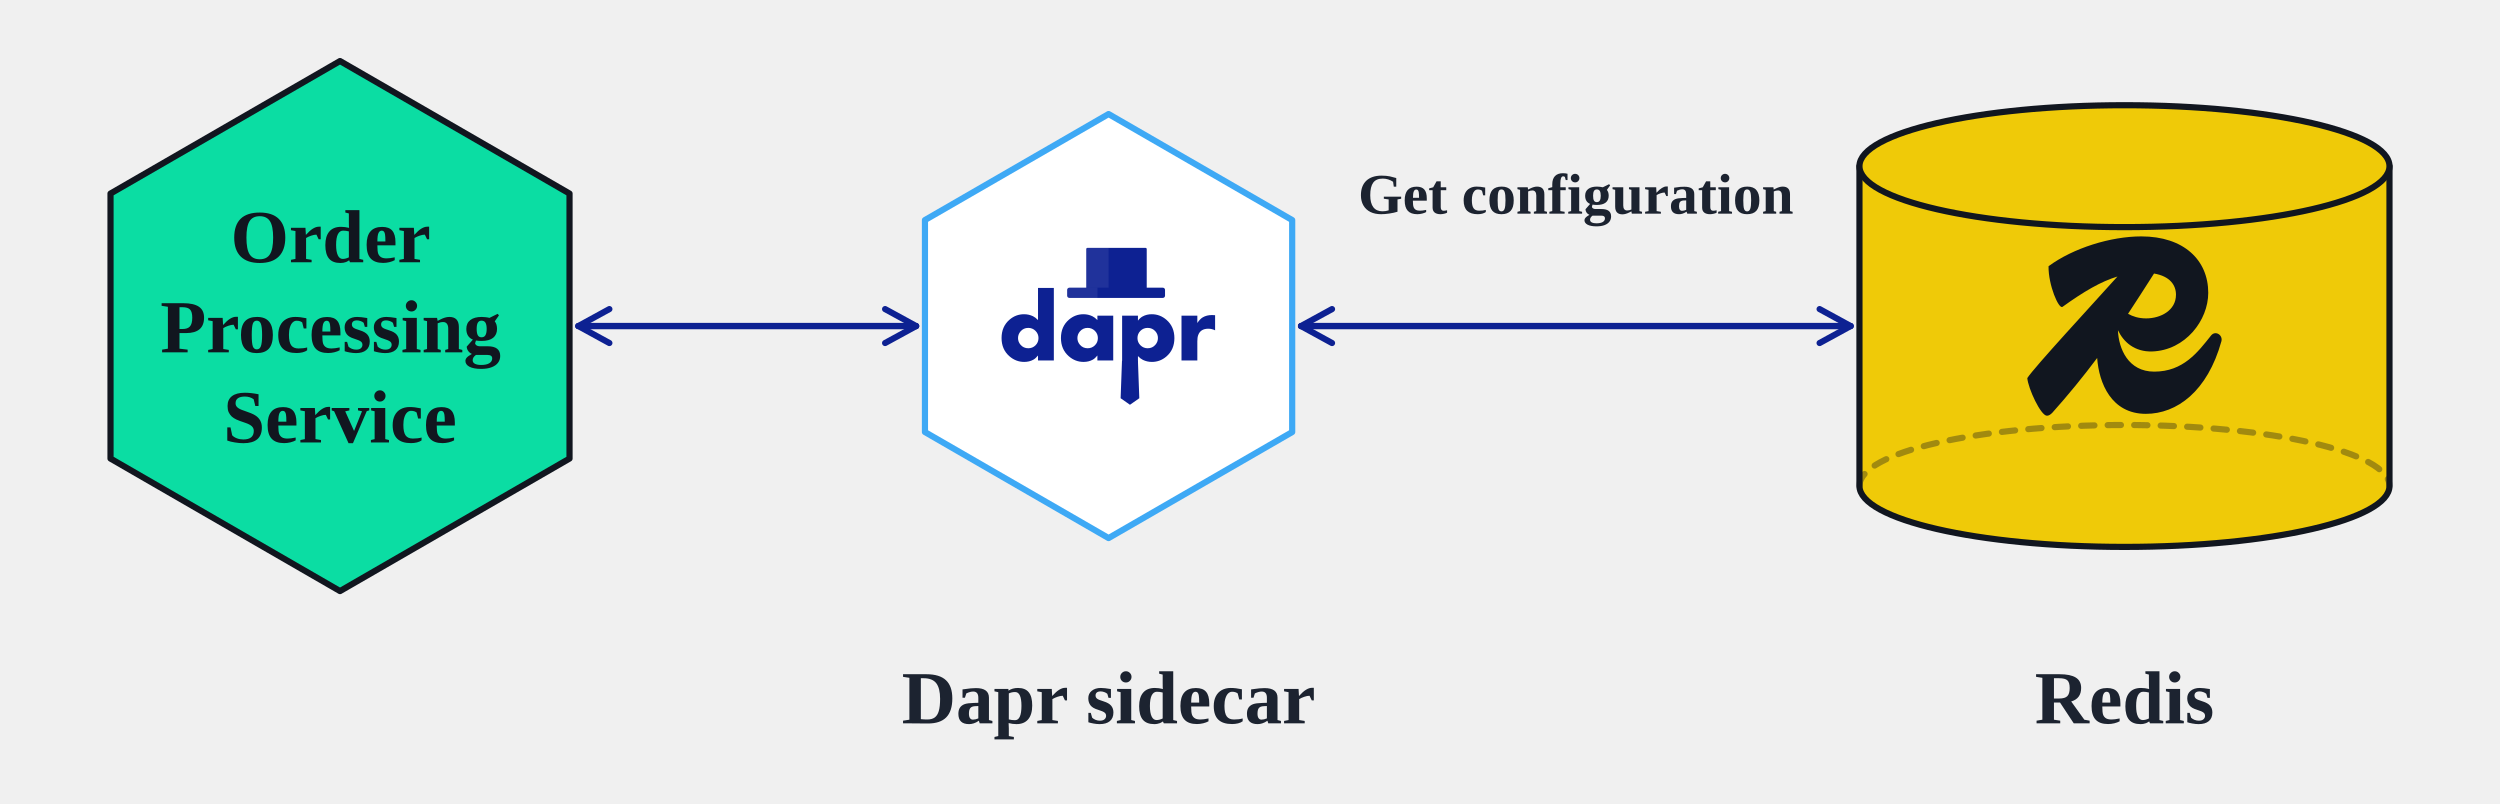
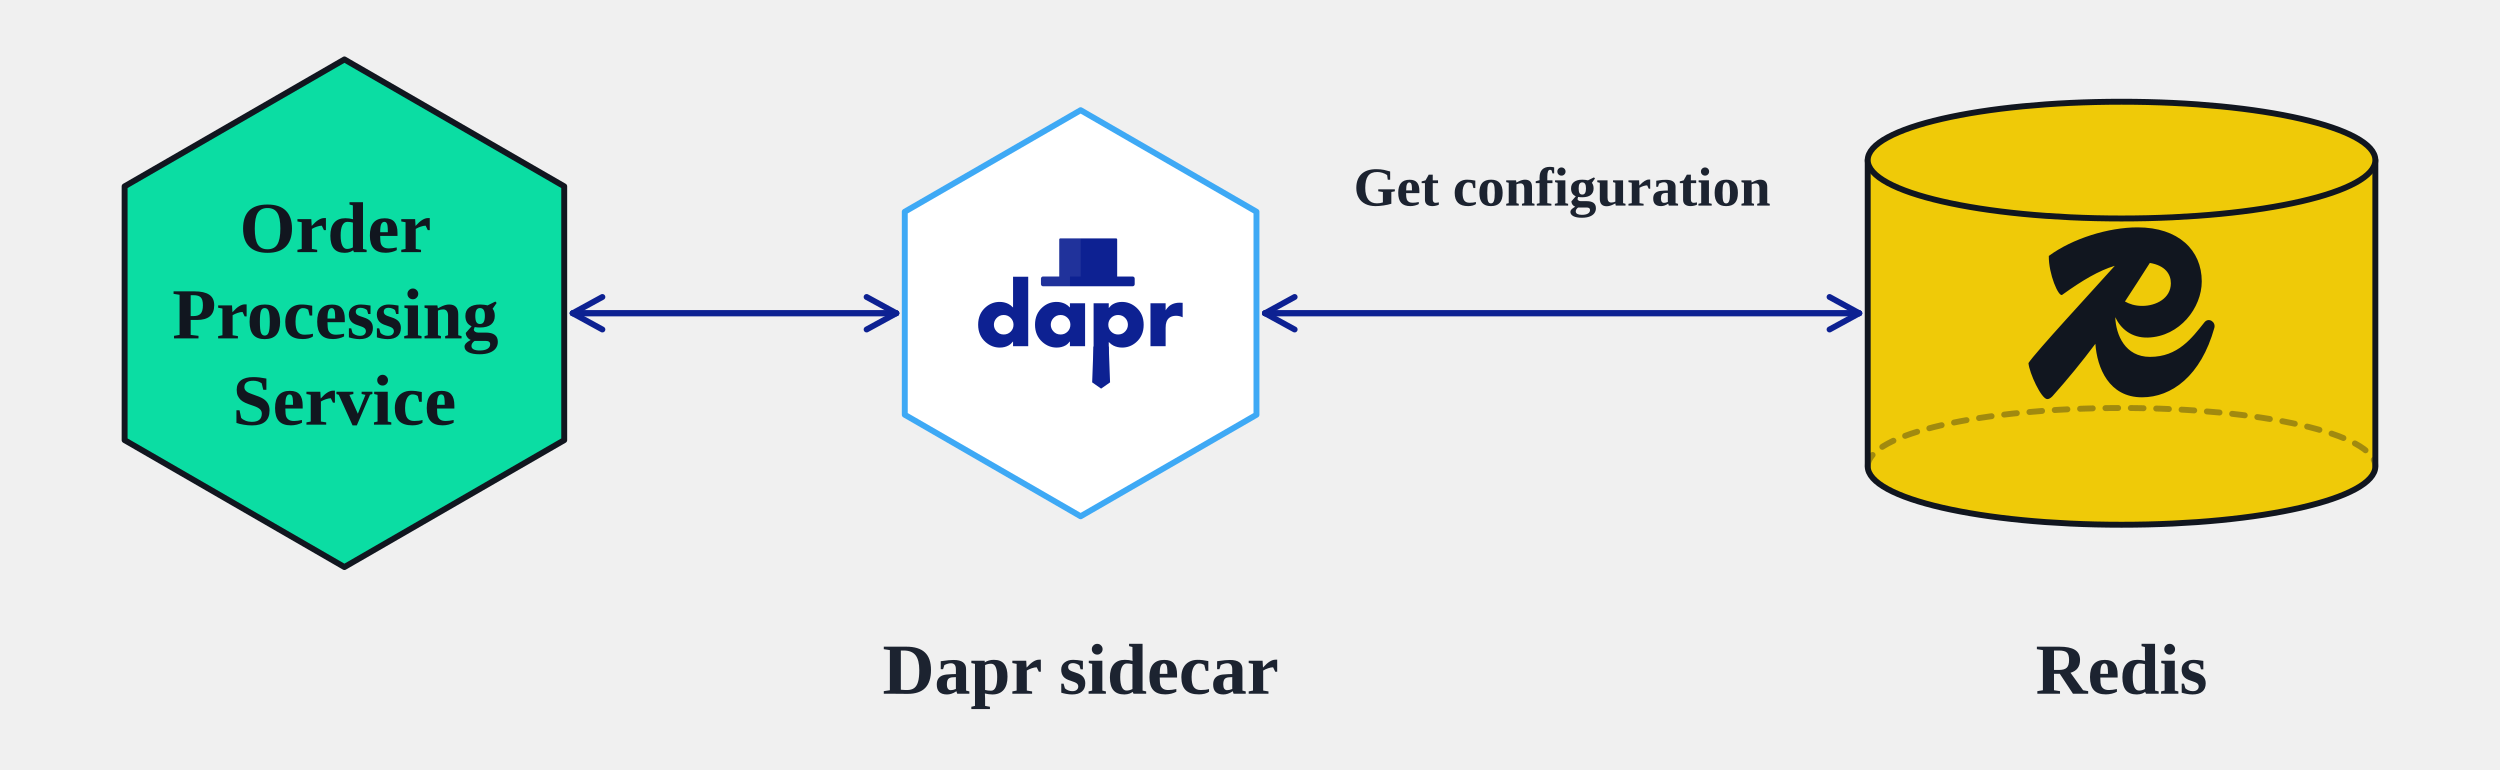
- <svg xmlns="http://www.w3.org/2000/svg" viewBox="4.02 0.18 566 182" role="img" aria-labelledby="configuration-example-title configuration-example-desc">
+ <svg xmlns="http://www.w3.org/2000/svg" viewBox="-0.46 -0.05 591 182" role="img" aria-labelledby="configuration-example-title configuration-example-desc">
  <g class="d-arrow">
-     <line x1="134.96" y1="74" x2="211.43" y2="74" stroke="#0D2192" stroke-width="1.4" stroke-linecap="round" stroke-linejoin="round" fill="none" />
+     <line x1="134.92" y1="74" x2="211.43" y2="74" stroke="#0D2192" stroke-width="1.4" stroke-linecap="round" stroke-linejoin="round" fill="none" />
    <polyline points="204.41,77.84 211.43,74 204.41,70.16" stroke="#0D2192" stroke-width="1.4" stroke-linecap="round" stroke-linejoin="round" fill="none" />
  </g>
  <g class="d-arrow">
-     <line x1="211.43" y1="74" x2="134.96" y2="74" stroke="#0D2192" stroke-width="1.4" stroke-linecap="round" stroke-linejoin="round" fill="none" />
-     <polyline points="141.98,70.16 134.96,74 141.98,77.84" stroke="#0D2192" stroke-width="1.4" stroke-linecap="round" stroke-linejoin="round" fill="none" />
+     <line x1="211.43" y1="74" x2="134.92" y2="74" stroke="#0D2192" stroke-width="1.4" stroke-linecap="round" stroke-linejoin="round" fill="none" />
+     <polyline points="141.94,70.16 134.92,74 141.94,77.84" stroke="#0D2192" stroke-width="1.4" stroke-linecap="round" stroke-linejoin="round" fill="none" />
  </g>
  <g class="d-arrow">
-     <line x1="298.57" y1="74" x2="423" y2="74" stroke="#0D2192" stroke-width="1.4" stroke-linecap="round" stroke-linejoin="round" fill="none" />
-     <polyline points="415.98,77.84 423,74 415.98,70.16" stroke="#0D2192" stroke-width="1.4" stroke-linecap="round" stroke-linejoin="round" fill="none" />
+     <line x1="298.57" y1="74" x2="439.07" y2="74" stroke="#0D2192" stroke-width="1.4" stroke-linecap="round" stroke-linejoin="round" fill="none" />
+     <polyline points="432.05,77.84 439.07,74 432.05,70.16" stroke="#0D2192" stroke-width="1.4" stroke-linecap="round" stroke-linejoin="round" fill="none" />
  </g>
  <g class="d-arrow">
-     <line x1="423" y1="74" x2="298.57" y2="74" stroke="#0D2192" stroke-width="1.4" stroke-linecap="round" stroke-linejoin="round" fill="none" />
+     <line x1="439.07" y1="74" x2="298.57" y2="74" stroke="#0D2192" stroke-width="1.4" stroke-linecap="round" stroke-linejoin="round" fill="none" />
    <polyline points="305.59,70.16 298.57,74 305.59,77.84" stroke="#0D2192" stroke-width="1.4" stroke-linecap="round" stroke-linejoin="round" fill="none" />
  </g>
-   <text x="360.78" y="48.55" text-anchor="middle" font-size="13" font-weight="600" fill="#1c2330">Get configuration</text>
+   <text x="368.82" y="48.55" text-anchor="middle" font-size="13" font-weight="600" fill="#1c2330">Get configuration</text>
  <g class="d-hex d-hex-solid">
-     <polygon points="81,14 132.96,44 132.96,104 81,134 29.04,104 29.04,44" fill="#0bdda3" stroke="#11161f" stroke-width="1.4" stroke-linejoin="round" stroke-linecap="round" />
-     <text x="81" y="59.55" text-anchor="middle" font-size="17" font-weight="600" fill="#11161f">
-       <tspan x="81">Order</tspan>
-       <tspan x="81" dy="20.4">Processing</tspan>
-       <tspan x="81" dy="20.4">Service</tspan>
+     <polygon points="80.96,14 132.92,44 132.92,104 80.96,134 29,104 29,44" fill="#0bdda3" stroke="#11161f" stroke-width="1.4" stroke-linejoin="round" stroke-linecap="round" />
+     <text x="80.96" y="59.55" text-anchor="middle" font-size="17" font-weight="600" fill="#11161f">
+       <tspan x="80.96">Order</tspan>
+       <tspan x="80.96" dy="20.4">Processing</tspan>
+       <tspan x="80.96" dy="20.4">Service</tspan>
    </text>
  </g>
  <g class="d-named-mark">
    <g class="d-mark-hex">
      <polygon points="255,26 296.57,50 296.57,98 255,122 213.43,98 213.43,50" fill="#ffffff" stroke="#3ea9f5" stroke-width="1.4" stroke-linejoin="round" />
      <g class="d-icon-group">
        <g class="d-icon" data-mark="logo-blue" transform="translate(223 42) scale(0.1333)">
          <defs />
          <g id="ic-configuration-example-logo-blue-255-74-logo-large" stroke="none" stroke-width="1" fill="none" fill-rule="evenodd">
            <path d="M147.11,298.505 L120.218,298.505 L120.218,290.06 C117.649,293.285 115.053,295.635 112.429,297.111 C107.838,299.68 102.618,300.964 96.77,300.964 C87.314,300.964 78.897,297.712 71.518,291.208 C62.718,283.447 58.318,273.171 58.318,260.381 C58.318,247.372 62.827,236.987 71.846,229.226 C79.006,223.05 87.232,219.961 96.524,219.961 C101.935,219.961 107.018,221.109 111.774,223.405 C114.506,224.717 117.321,226.876 120.218,229.882 L120.218,175.361 L147.11,175.361 L147.11,298.505 Z M121.038,260.463 C121.038,255.653 119.344,251.567 115.955,248.206 C112.566,244.844 108.467,243.164 103.657,243.164 C98.3,243.164 93.9,245.186 90.457,249.231 C87.669,252.51 86.276,256.254 86.276,260.463 C86.276,264.672 87.669,268.416 90.457,271.695 C93.846,275.74 98.246,277.762 103.657,277.762 C108.521,277.762 112.634,276.095 115.996,272.761 C119.357,269.427 121.038,265.328 121.038,260.463 Z M247.968,298.505 L221.077,298.505 L221.077,290.06 C218.508,293.285 215.911,295.635 213.288,297.111 C208.696,299.68 203.477,300.964 197.628,300.964 C188.172,300.964 179.755,297.712 172.376,291.208 C163.576,283.447 159.176,273.171 159.176,260.381 C159.176,247.372 163.686,236.987 172.704,229.226 C179.865,223.05 188.09,219.961 197.382,219.961 C202.793,219.961 207.877,221.109 212.632,223.405 C215.365,224.717 218.18,226.876 221.077,229.882 L221.077,222.421 L247.968,222.421 L247.968,298.505 Z M221.896,260.463 C221.896,255.653 220.202,251.567 216.813,248.206 C213.424,244.844 209.325,243.164 204.515,243.164 C199.159,243.164 194.759,245.186 191.315,249.231 C188.528,252.51 187.134,256.254 187.134,260.463 C187.134,264.672 188.528,268.416 191.315,271.695 C194.704,275.74 199.104,277.762 204.515,277.762 C209.38,277.762 213.493,276.095 216.854,272.761 C220.216,269.427 221.896,265.328 221.896,260.463 Z M351.86,260.545 C351.86,273.554 347.351,283.938 338.332,291.7 C331.172,297.876 322.946,300.964 313.654,300.964 C308.243,300.964 303.16,299.817 298.405,297.521 C295.672,296.209 292.857,294.05 289.96,291.044 L289.96,336.547 L263.068,336.547 L263.068,222.421 L289.96,222.421 L289.96,230.866 C292.365,227.696 294.961,225.345 297.749,223.815 C302.34,221.246 307.56,219.961 313.408,219.961 C322.864,219.961 331.281,223.214 338.66,229.718 C347.46,237.479 351.86,247.755 351.86,260.545 Z M323.903,260.463 C323.903,256.145 322.536,252.401 319.803,249.231 C316.36,245.186 311.932,243.164 306.521,243.164 C301.657,243.164 297.544,244.831 294.182,248.165 C290.821,251.499 289.14,255.598 289.14,260.463 C289.14,265.273 290.835,269.359 294.223,272.72 C297.612,276.081 301.711,277.762 306.521,277.762 C311.932,277.762 316.332,275.74 319.721,271.695 C322.509,268.416 323.903,264.672 323.903,260.463 Z M420.99,247.263 C417.218,245.459 413.392,244.558 409.511,244.558 C400.657,244.558 394.918,248.165 392.294,255.38 C391.31,258.003 390.818,261.529 390.818,265.956 L390.818,298.505 L363.927,298.505 L363.927,222.421 L390.818,222.421 L390.818,234.883 C393.661,230.456 396.721,227.258 400.001,225.291 C404.428,222.667 409.675,221.355 415.742,221.355 C417.163,221.355 418.912,221.437 420.99,221.601 L420.99,247.263 Z" id="ic-configuration-example-logo-blue-255-74-dapr" fill="#0D2192" />
            <polygon id="ic-configuration-example-logo-blue-255-74-tie" fill="#0D2192" fill-rule="nonzero" points="262.857 299.058 289.933 299.058 292.265 362.63 276.395 373.751 260.524 362.63" />
            <rect id="ic-configuration-example-logo-blue-255-74-Rectangle-4" fill="#0D2192" fill-rule="nonzero" x="202.148" y="107.275" width="102.723" height="72.294" rx="2" />
            <rect id="ic-configuration-example-logo-blue-255-74-Rectangle-4-2" fill="#FFFFFF" fill-rule="nonzero" opacity="0.08" x="202.148" y="107.275" width="37.998" height="72.294" />
            <rect id="ic-configuration-example-logo-blue-255-74-Rectangle-3" fill="#0D2192" fill-rule="nonzero" x="169.709" y="174.905" width="166.248" height="17.351" rx="3.72" />
            <rect id="ic-configuration-example-logo-blue-255-74-Rectangle-4-3" fill="#FFFFFF" fill-rule="nonzero" opacity="0.08" x="169.709" y="174.905" width="51.438" height="21.355" />
          </g>
        </g>
      </g>
    </g>
    <text x="255" y="163.95" text-anchor="middle" font-size="17" font-weight="600" fill="#1c2330">Dapr sidecar</text>
  </g>
  <g class="d-named-mark">
    <g class="d-cylinder">
-       <path d="M425,37.8 L425,110.2 A60,13.8 0 0 0 545,110.2 L545,37.8 A60,13.8 0 0 0 425,37.8 Z" fill="#efca08" stroke="none" />
-       <path d="M425,110.2 A60,13.8 0 0 1 545,110.2" fill="none" stroke="#11161f" stroke-width="1.4" stroke-linejoin="round" stroke-linecap="round" stroke-dasharray="3 3" stroke-opacity="0.35" />
-       <path d="M425,37.8 L425,110.2 A60,13.8 0 0 0 545,110.2 L545,37.8" fill="none" stroke="#11161f" stroke-width="1.4" stroke-linejoin="round" stroke-linecap="round" />
-       <ellipse cx="485" cy="37.8" rx="60" ry="13.8" fill="#efca08" stroke="#11161f" stroke-width="1.4" stroke-linejoin="round" stroke-linecap="round" />
+       <path d="M441.07,37.8 L441.07,110.2 A60,13.8 0 0 0 561.07,110.2 L561.07,37.8 A60,13.8 0 0 0 441.07,37.8 Z" fill="#efca08" stroke="none" />
+       <path d="M441.07,110.2 A60,13.8 0 0 1 561.07,110.2" fill="none" stroke="#11161f" stroke-width="1.4" stroke-linejoin="round" stroke-linecap="round" stroke-dasharray="3 3" stroke-opacity="0.35" />
+       <path d="M441.07,37.8 L441.07,110.2 A60,13.8 0 0 0 561.07,110.2 L561.07,37.8" fill="none" stroke="#11161f" stroke-width="1.4" stroke-linejoin="round" stroke-linecap="round" />
+       <ellipse cx="501.07" cy="37.8" rx="60" ry="13.8" fill="#efca08" stroke="#11161f" stroke-width="1.4" stroke-linejoin="round" stroke-linecap="round" />
    </g>
    <g class="d-icon-group">
-       <g class="d-icon" data-mark="redis" transform="translate(463 52) scale(1.8333)" fill="#11161f" color="#11161f">
+       <g class="d-icon" data-mark="redis" transform="translate(479.0692 52) scale(1.8333)" fill="#11161f" color="#11161f">
        <path d="M22.71 13.145c-1.66 2.092-3.452 4.483-7.038 4.483-3.203 0-4.397-2.825-4.48-5.12.701 1.484 2.073 2.685 4.214 2.63 4.117-.133 6.94-3.852 6.94-7.239 0-4.05-3.022-6.972-8.268-6.972-3.752 0-8.4 1.428-11.455 3.685C2.59 6.937 3.885 9.958 4.35 9.626c2.648-1.904 4.748-3.13 6.784-3.744C8.12 9.244.886 17.05 0 18.425c.1 1.261 1.66 4.648 2.424 4.648.232 0 .431-.133.664-.365a100.49 100.49 0 0 0 5.54-6.765c.222 3.104 1.748 6.898 6.014 6.898 3.819 0 7.604-2.756 9.33-8.965.2-.764-.73-1.361-1.261-.73zm-4.349-5.013c0 1.959-1.926 2.922-3.685 2.922-.941 0-1.664-.247-2.235-.568 1.051-1.592 2.092-3.225 3.21-4.973 1.972.334 2.71 1.43 2.71 2.619z" />
      </g>
    </g>
-     <text x="485" y="163.95" text-anchor="middle" font-size="17" font-weight="600" fill="#1c2330">Redis</text>
+     <text x="501.07" y="163.95" text-anchor="middle" font-size="17" font-weight="600" fill="#1c2330">Redis</text>
  </g>
</svg>
